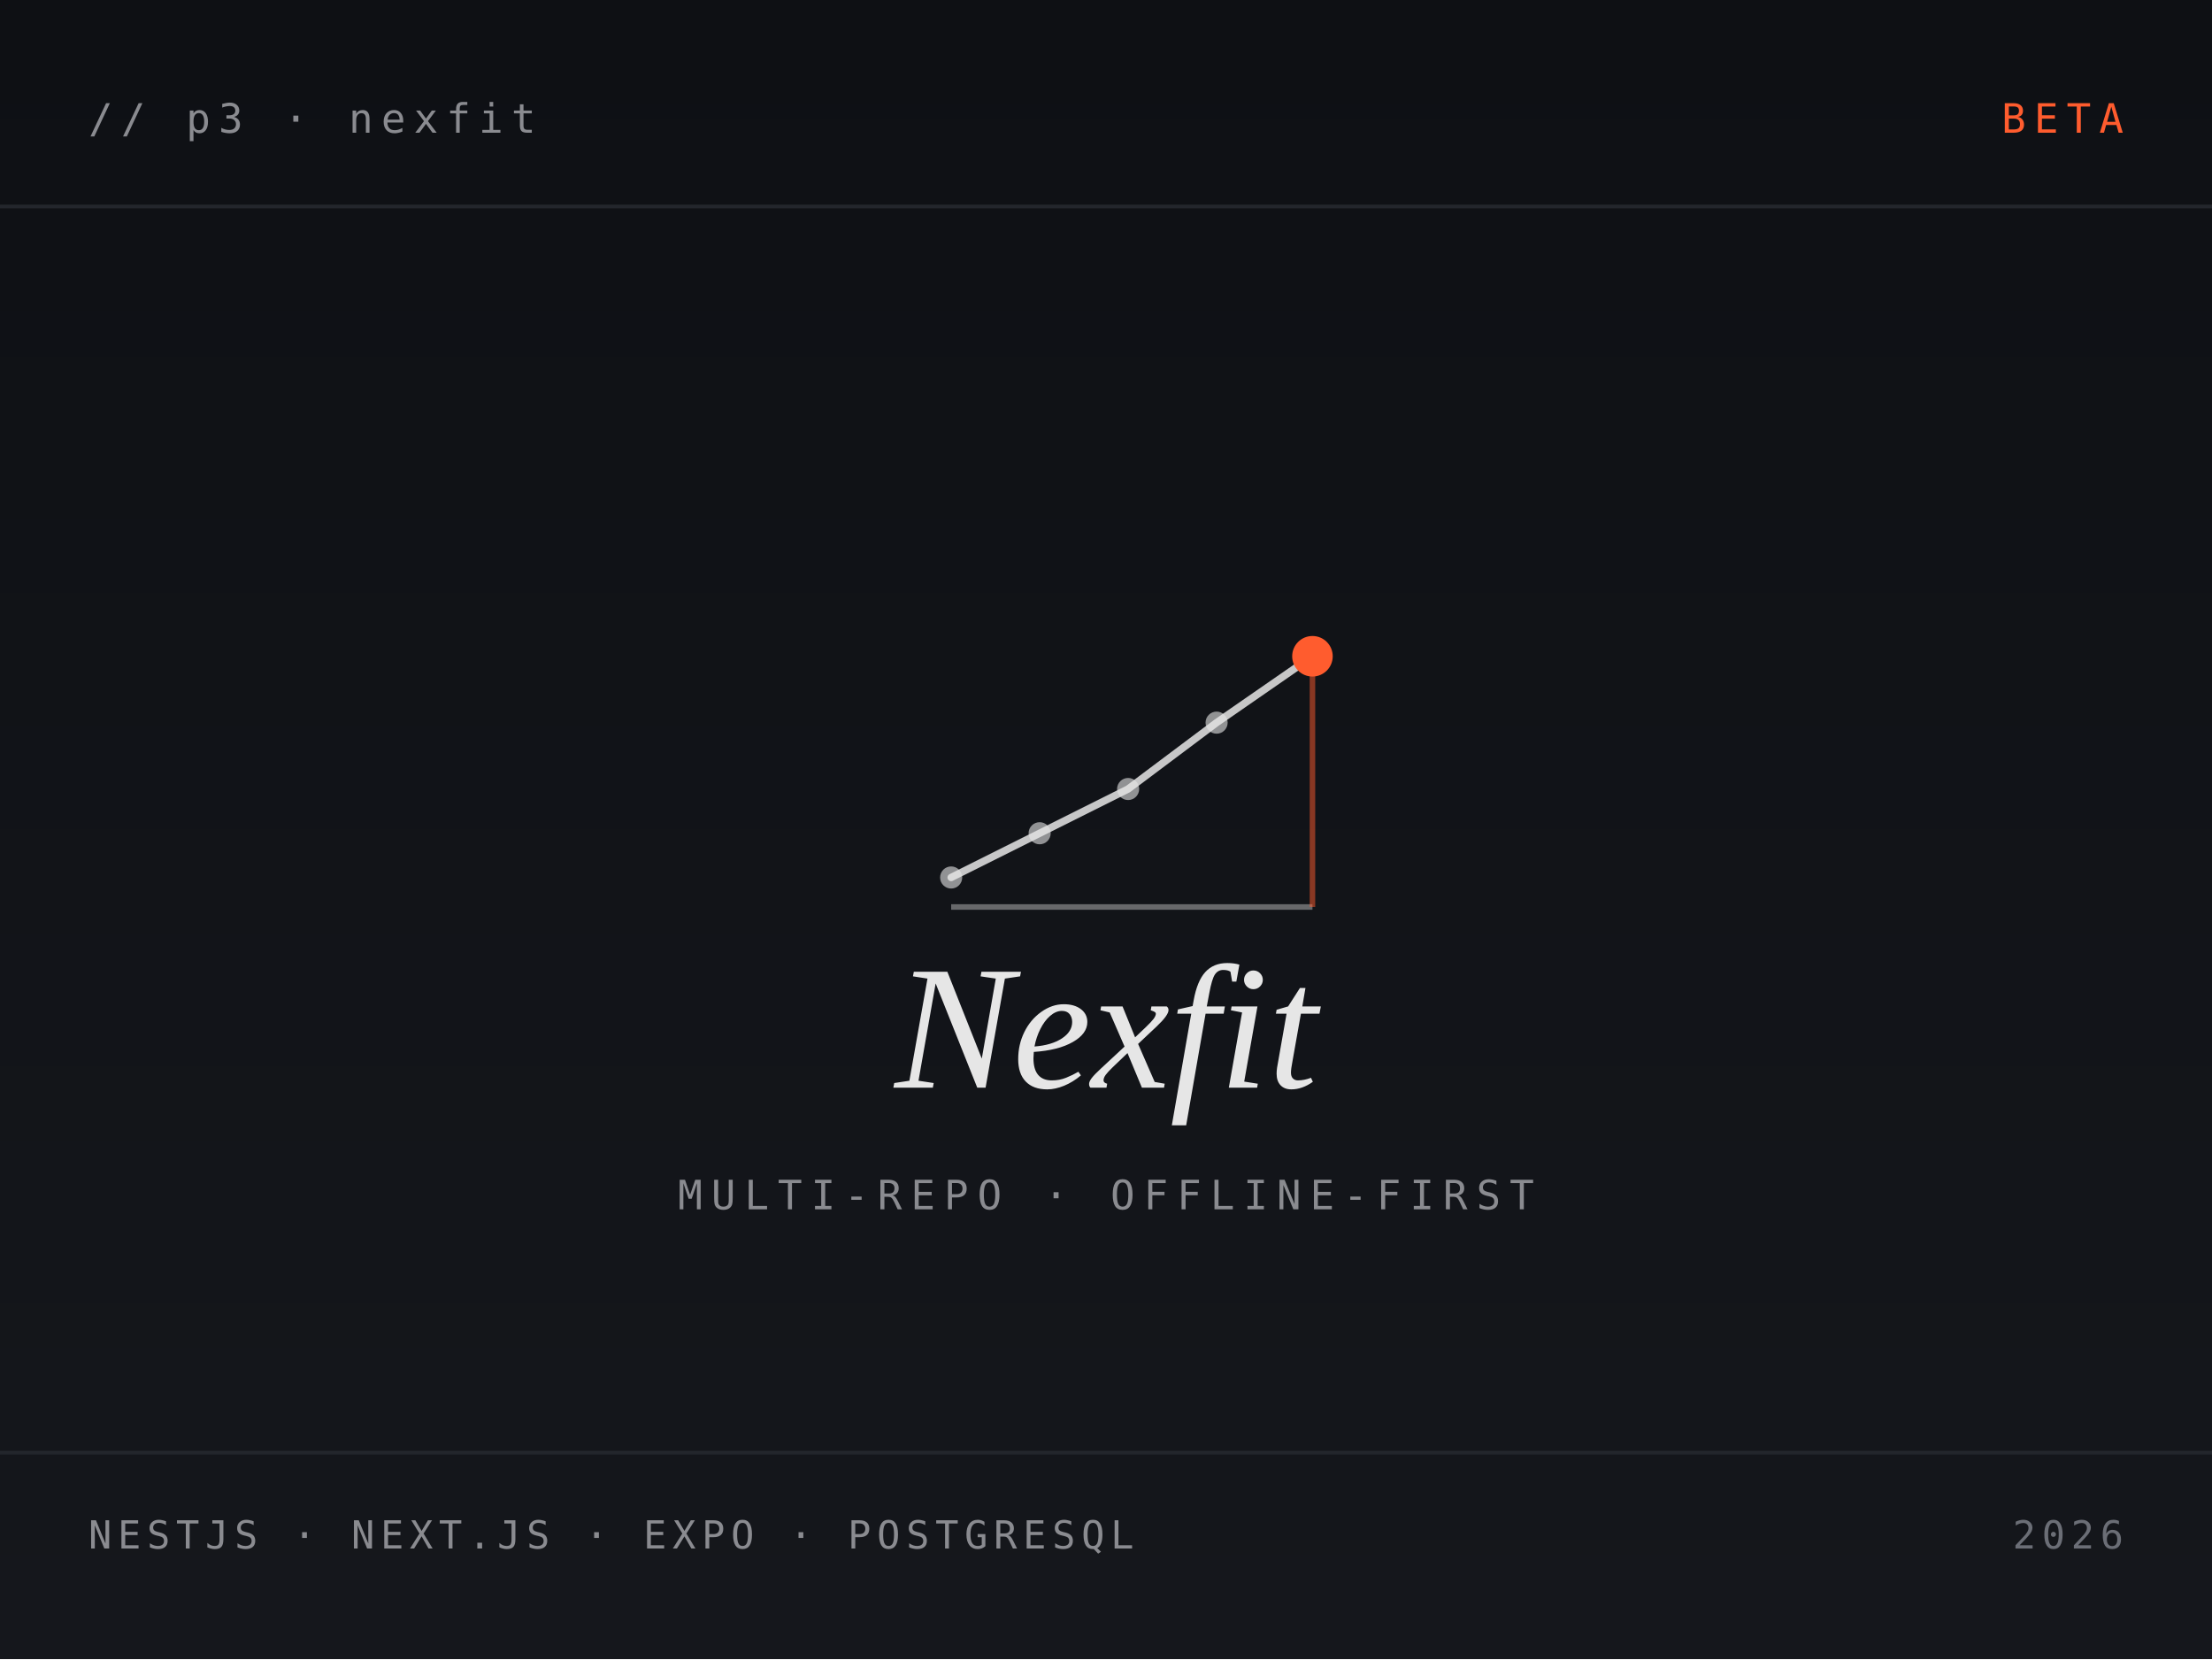
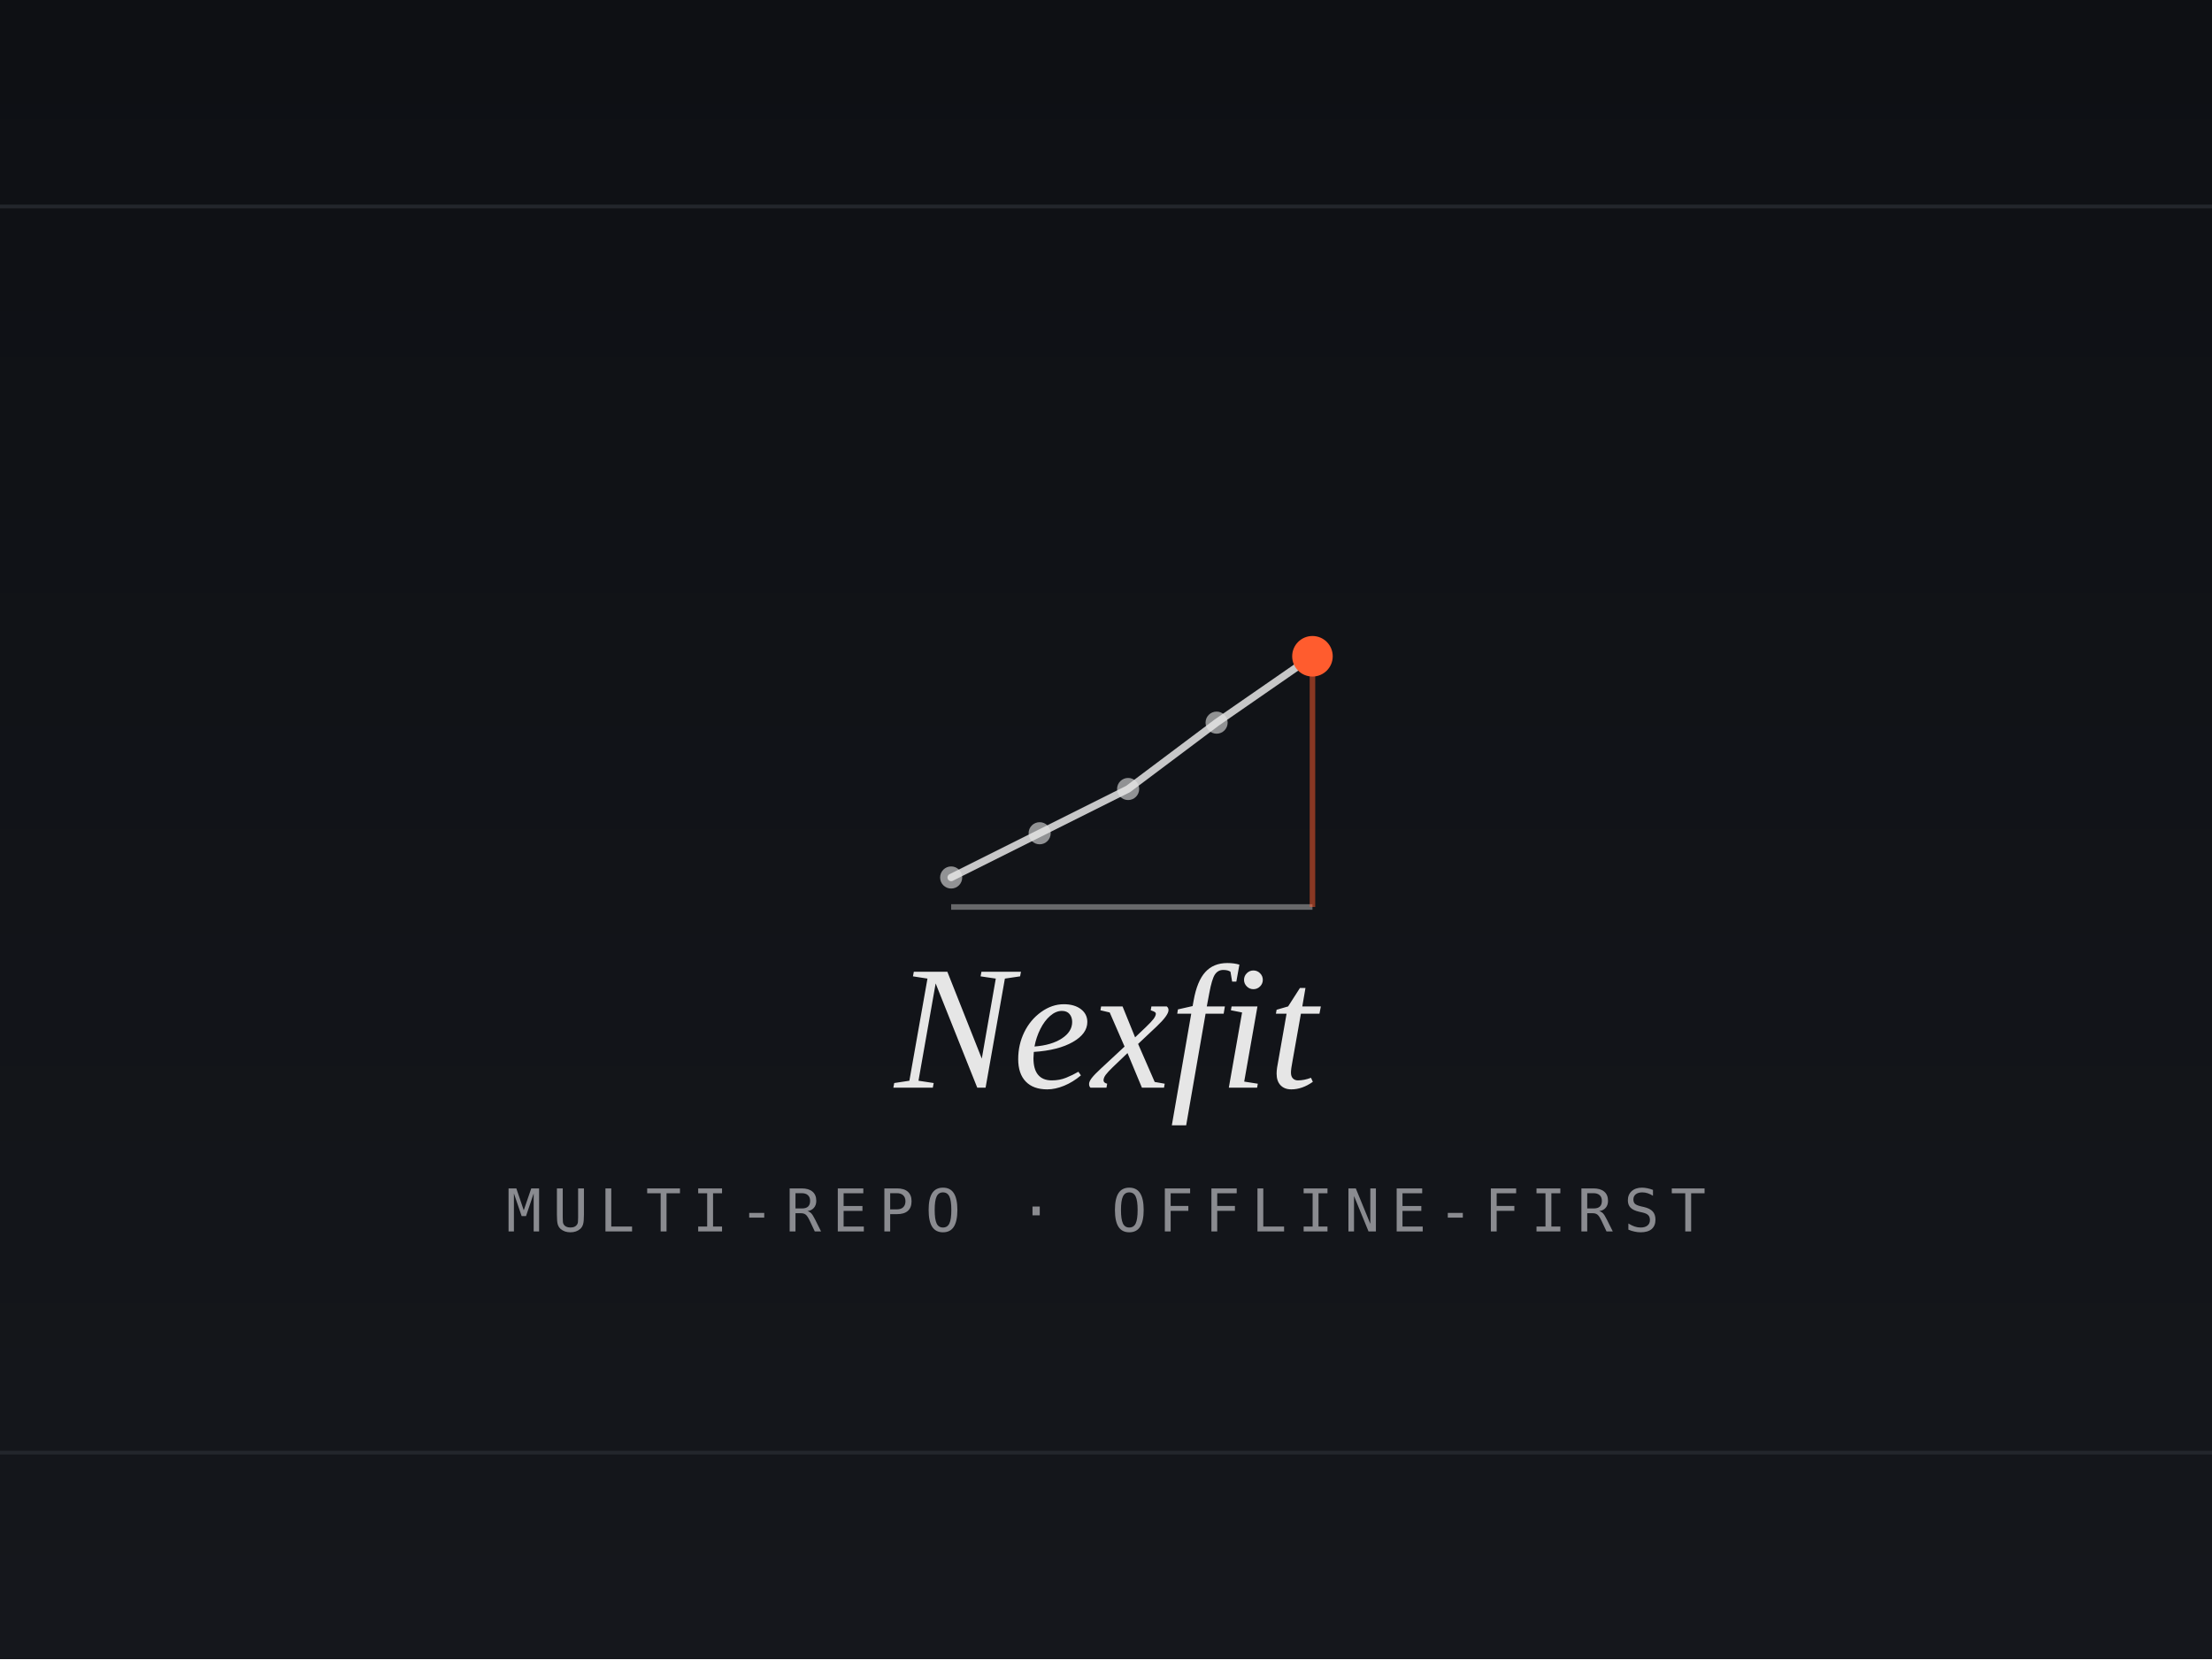
<svg xmlns="http://www.w3.org/2000/svg" width="600" height="450" viewBox="0 0 600 450">
  <defs>
    <linearGradient id="bg3" x1="0%" y1="0%" x2="0%" y2="100%">
      <stop offset="0%" stop-color="#0E1014" />
      <stop offset="100%" stop-color="#15171C" />
    </linearGradient>
  </defs>
  <rect width="600" height="450" fill="url(#bg3)" />
  <line x1="0" y1="56" x2="600" y2="56" stroke="#23262C" />
-   <text x="24" y="36" font-family="ui-monospace, monospace" font-size="11" fill="#8A8B90" letter-spacing="2.2">// p3 · nexfit</text>
-   <text x="576" y="36" font-family="ui-monospace, monospace" font-size="11" fill="#FF5C2E" letter-spacing="2.2" text-anchor="end">BETA</text>
  <line x1="258" y1="246" x2="356" y2="246" stroke="#E6E6E6" stroke-width="1.5" opacity="0.4" />
  <polyline points="258,238 282,226 306,214 330,196 356,178" fill="none" stroke="#E6E6E6" stroke-width="2" opacity="0.85" stroke-linecap="round" stroke-linejoin="round" />
  <circle cx="258" cy="238" r="3" fill="#E6E6E6" opacity="0.6" />
  <circle cx="282" cy="226" r="3" fill="#E6E6E6" opacity="0.6" />
  <circle cx="306" cy="214" r="3" fill="#E6E6E6" opacity="0.6" />
  <circle cx="330" cy="196" r="3" fill="#E6E6E6" opacity="0.6" />
  <line x1="356" y1="246" x2="356" y2="178" stroke="#FF5C2E" stroke-width="1.5" opacity="0.5" />
  <circle cx="356" cy="178" r="5.5" fill="#FF5C2E" />
  <text x="300" y="295" font-family="Georgia, 'Times New Roman', serif" font-style="italic" font-size="48" fill="#E6E6E6" text-anchor="middle">Nexfit</text>
-   <text x="300" y="328" font-family="ui-monospace, monospace" font-size="11" fill="#8A8B90" letter-spacing="2.4" text-anchor="middle">MULTI-REPO · OFFLINE-FIRST</text>
+   <text x="300" y="334" font-family="ui-monospace, monospace" font-size="16" fill="#8A8B90" letter-spacing="3" text-anchor="middle">MULTI-REPO · OFFLINE-FIRST</text>
  <line x1="0" y1="394" x2="600" y2="394" stroke="#23262C" />
-   <text x="24" y="420" font-family="ui-monospace, monospace" font-size="10.5" fill="#8A8B90" letter-spacing="1.6">NESTJS · NEXT.JS · EXPO · POSTGRESQL</text>
-   <text x="576" y="420" font-family="ui-monospace, monospace" font-size="10.5" fill="#6B6E76" letter-spacing="1.6" text-anchor="end">2026</text>
</svg>
